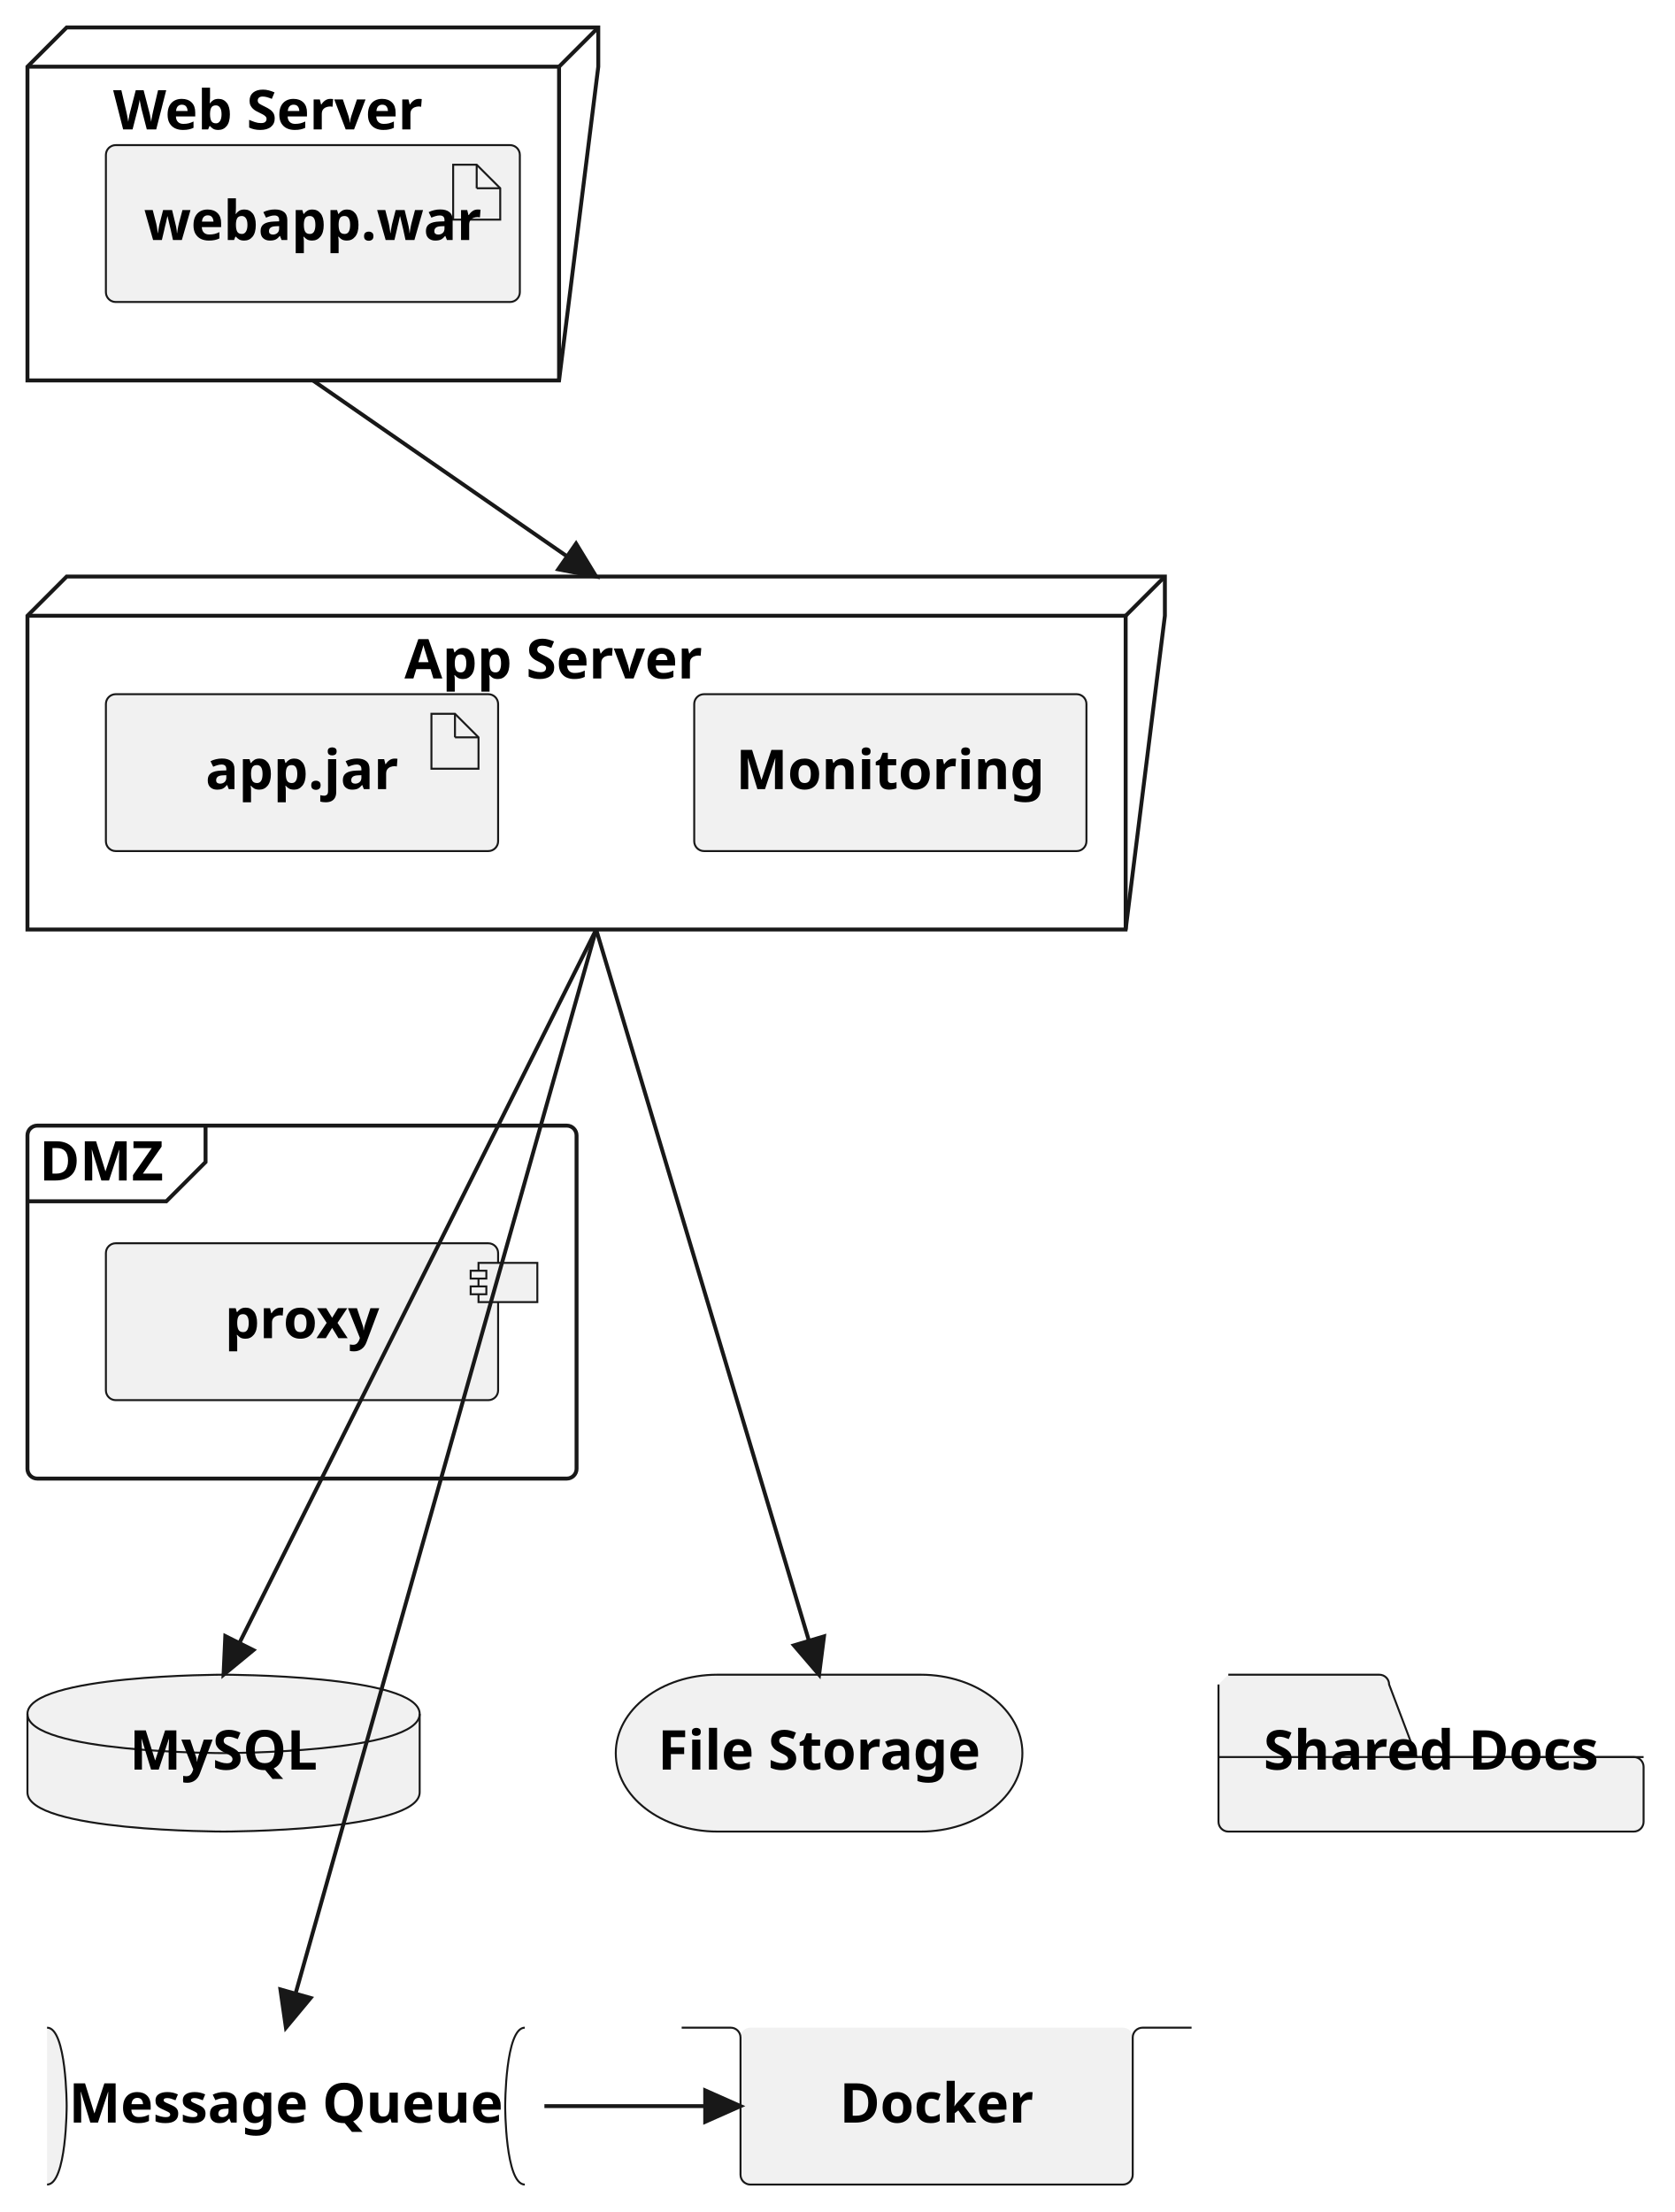
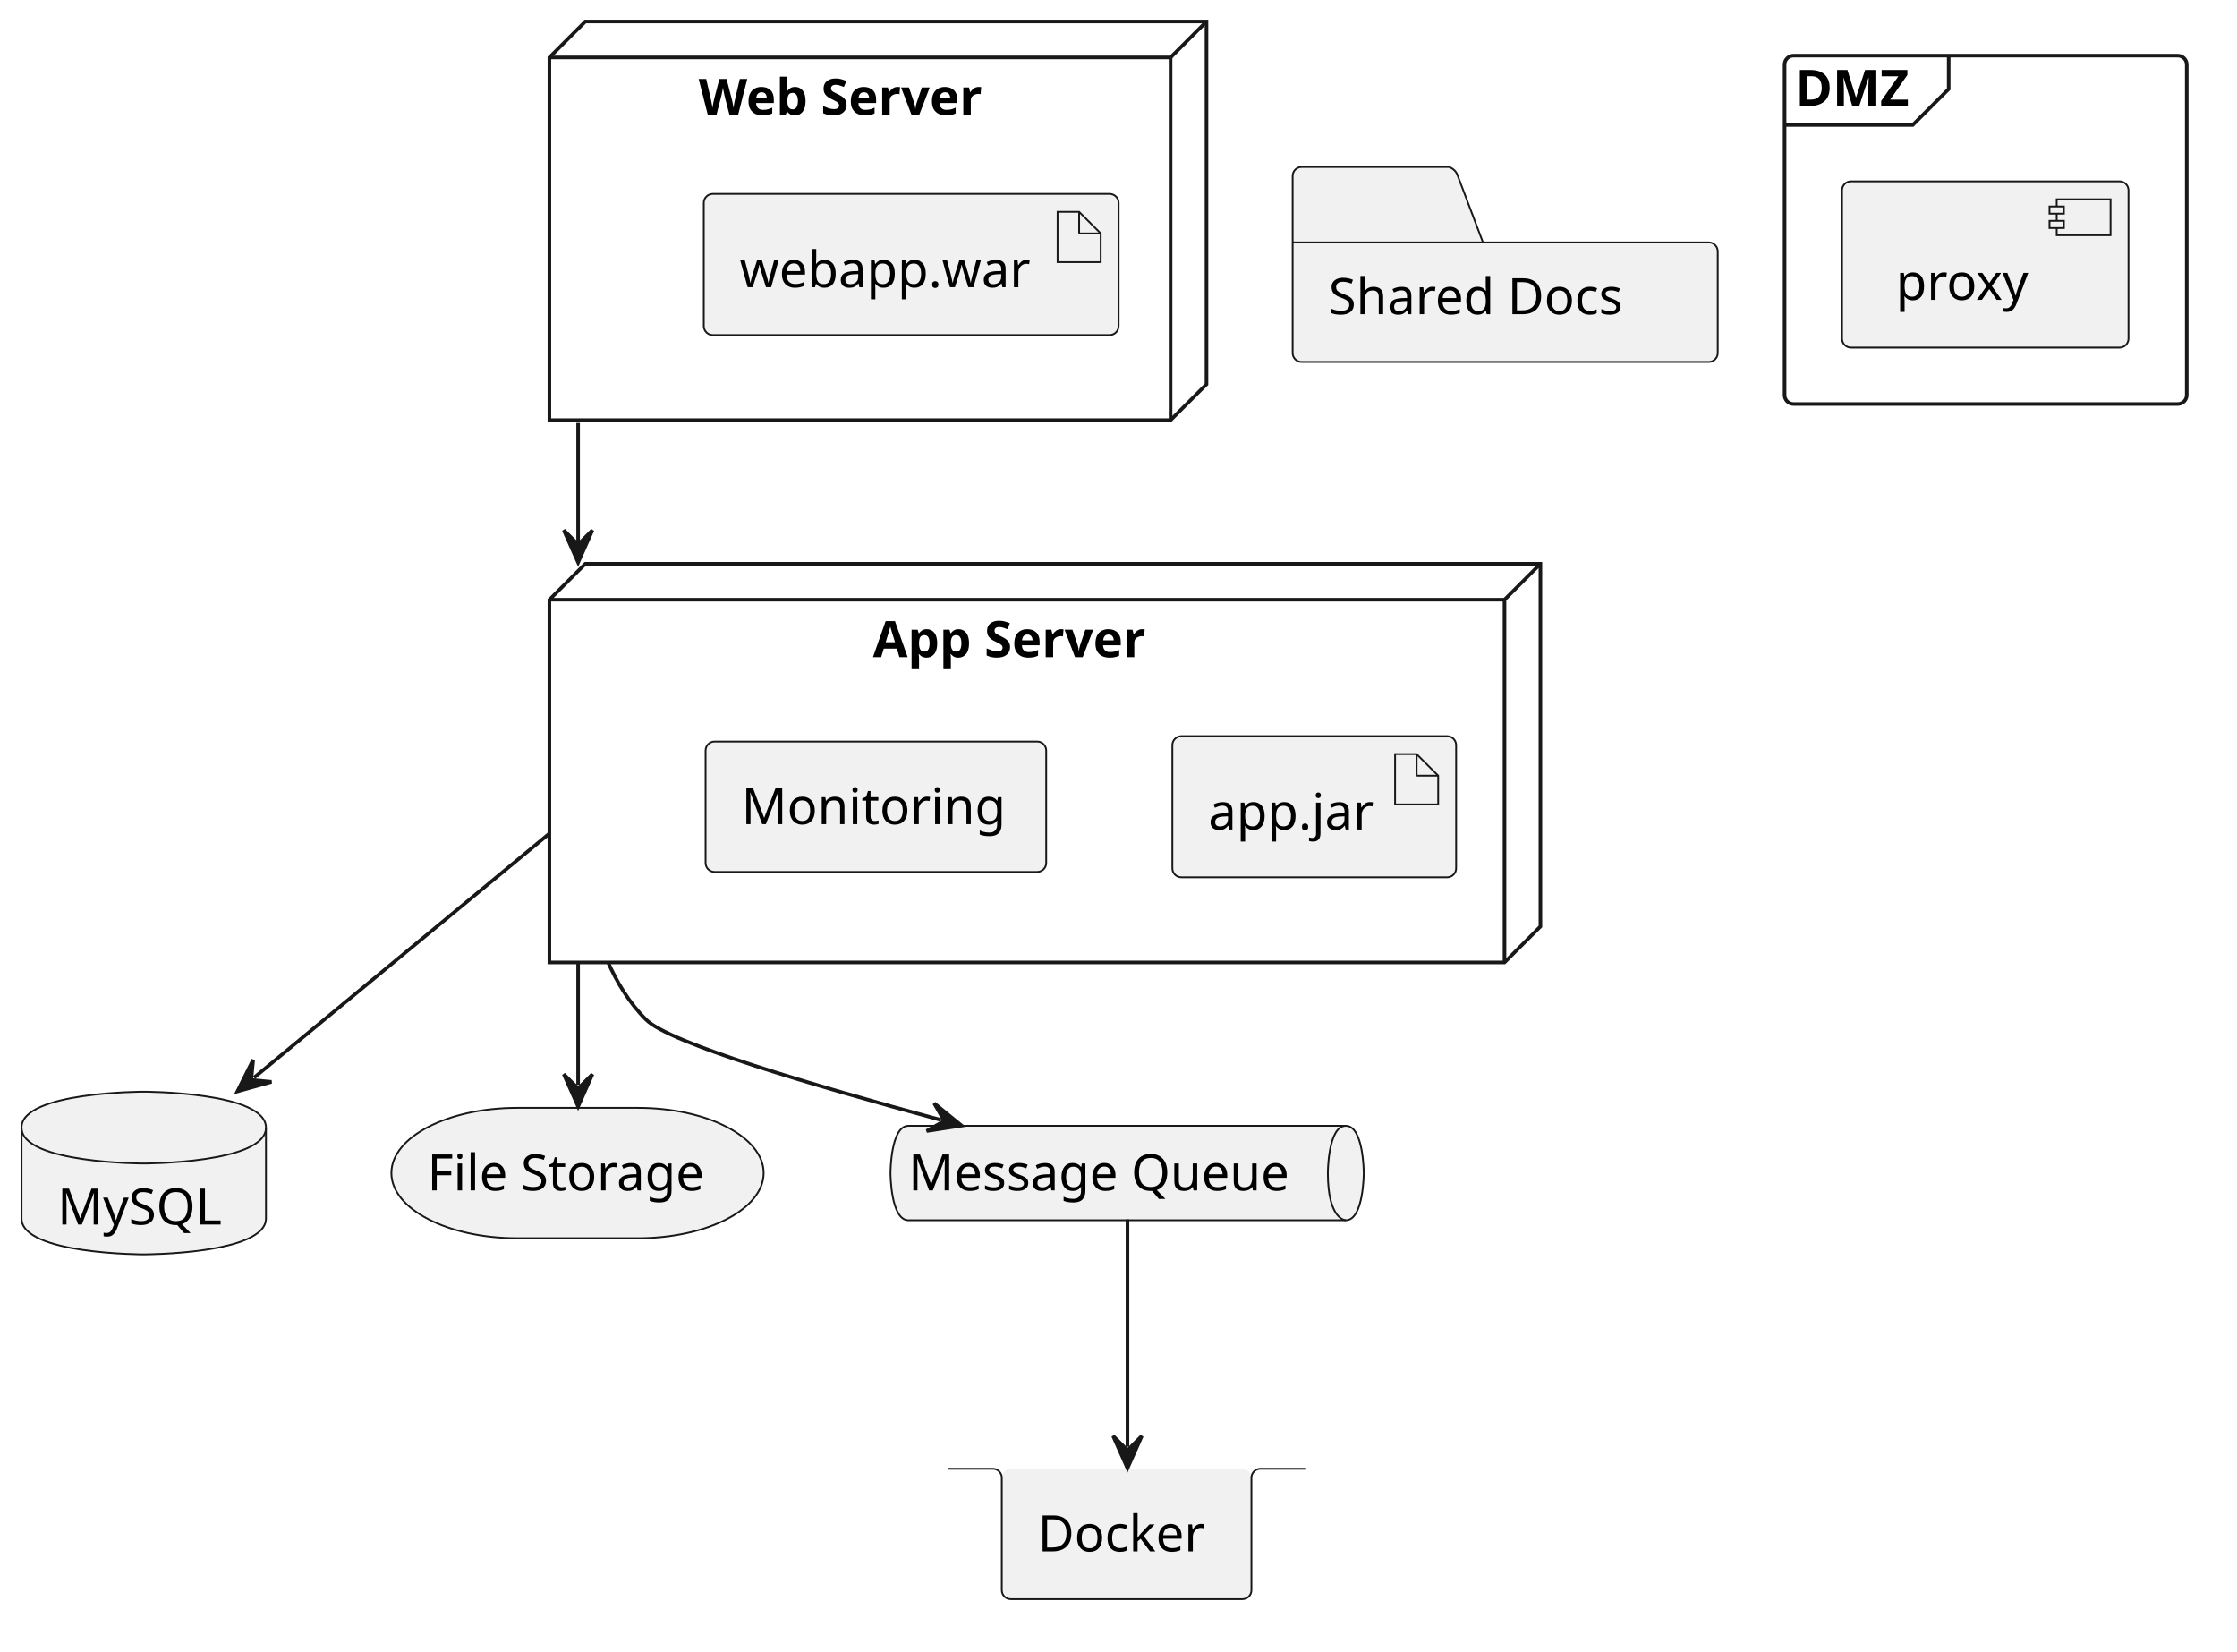
- <svg xmlns="http://www.w3.org/2000/svg" contentStyleType="text/css" data-diagram-type="DESCRIPTION" height="564px" preserveAspectRatio="none" style="width:427px;height:564px;background:#FFFFFF;" version="1.1" viewBox="0 0 427 564" width="427px" zoomAndPan="magnify">
+ <svg xmlns="http://www.w3.org/2000/svg" contentStyleType="text/css" data-diagram-type="DESCRIPTION" height="460px" preserveAspectRatio="none" style="width:623px;height:460px;background:#FFFFFF;" version="1.1" viewBox="0 0 623 460" width="623px" zoomAndPan="magnify">
  <defs />
  <g>
-     <g class="cluster" id="web">
-       <polygon fill="none" points="7,17,17,7,152.538,7,152.538,17,142.538,97,7,97" style="stroke:#181818;stroke-width:1;" />
-       <line style="stroke:#181818;stroke-width:1;" x1="142.538" x2="152.538" y1="17" y2="7" />
-       <line style="stroke:#181818;stroke-width:1;" x1="7" x2="142.538" y1="17" y2="17" />
-       <line style="stroke:#181818;stroke-width:1;" x1="142.538" x2="142.538" y1="17" y2="97" />
-       <text fill="#000000" font-family="sans-serif" font-size="14" font-weight="bold" lengthAdjust="spacing" textLength="91.841" x="28.849" y="32.995">Web Server</text>
+     <g class="cluster" data-qualified-name="web" data-source-line="1" id="ent0002">
+       <polygon fill="none" points="153,16,163,6,336,6,336,107,326,117,153,117,153,16" style="stroke:#181818;stroke-width:1;" />
+       <line style="stroke:#181818;stroke-width:1;" x1="326" x2="336" y1="16" y2="6" />
+       <line style="stroke:#181818;stroke-width:1;" x1="153" x2="326" y1="16" y2="16" />
+       <line style="stroke:#181818;stroke-width:1;" x1="326" x2="326" y1="16" y2="117" />
+       <text fill="#000000" font-family="sans-serif" font-size="14" font-weight="700" lengthAdjust="spacing" textLength="91.841" x="194.58" y="31.995">Web Server</text>
    </g>
-     <g class="cluster" id="app">
-       <polygon fill="none" points="7,157,17,147,297,147,297,157,287,237,7,237" style="stroke:#181818;stroke-width:1;" />
-       <line style="stroke:#181818;stroke-width:1;" x1="287" x2="297" y1="157" y2="147" />
-       <line style="stroke:#181818;stroke-width:1;" x1="7" x2="287" y1="157" y2="157" />
-       <line style="stroke:#181818;stroke-width:1;" x1="287" x2="287" y1="157" y2="237" />
-       <text fill="#000000" font-family="sans-serif" font-size="14" font-weight="bold" lengthAdjust="spacing" textLength="87.76" x="103.12" y="172.995">App Server</text>
+     <g class="cluster" data-qualified-name="app" data-source-line="4" id="ent0004">
+       <polygon fill="none" points="153,167,163,157,429,157,429,258,419,268,153,268,153,167" style="stroke:#181818;stroke-width:1;" />
+       <line style="stroke:#181818;stroke-width:1;" x1="419" x2="429" y1="167" y2="157" />
+       <line style="stroke:#181818;stroke-width:1;" x1="153" x2="419" y1="167" y2="167" />
+       <line style="stroke:#181818;stroke-width:1;" x1="419" x2="419" y1="167" y2="268" />
+       <text fill="#000000" font-family="sans-serif" font-size="14" font-weight="700" lengthAdjust="spacing" textLength="87.76" x="243.12" y="182.995">App Server</text>
    </g>
-     <g class="cluster" id="DMZ">
-       <rect fill="none" height="90" rx="2.5" ry="2.5" style="stroke:#181818;stroke-width:1;" width="140" x="7" y="287" />
-       <path d="M52.408,287 L52.408,296.297 L42.408,306.297 L7,306.297 " fill="none" style="stroke:#181818;stroke-width:1;" />
-       <text fill="#000000" font-family="sans-serif" font-size="14" font-weight="bold" lengthAdjust="spacing" textLength="35.704" x="10" y="300.995">DMZ</text>
+     <g class="cluster" data-qualified-name="DMZ" data-source-line="11" id="ent0010">
+       <rect fill="none" height="97" rx="2.5" ry="2.5" style="stroke:#181818;stroke-width:1;" width="112" x="497" y="15.5" />
+       <path d="M542.704,15.5 L542.704,24.797 L532.704,34.797 L497,34.797" fill="none" style="stroke:#181818;stroke-width:1;" />
+       <text fill="#000000" font-family="sans-serif" font-size="14" font-weight="700" lengthAdjust="spacing" textLength="35.704" x="500" y="29.495">DMZ</text>
    </g>
-     <g class="entity" id="war">
-       <rect fill="#F1F1F1" height="40" rx="2.5" ry="2.5" style="stroke:#181818;stroke-width:0.5;" width="105.538" x="27" y="37" />
-       <polygon fill="#F1F1F1" points="115.538,42,115.538,56,127.538,56,127.538,48,121.538,42" style="stroke:#181818;stroke-width:0.5;" />
-       <line style="stroke:#181818;stroke-width:0.5;" x1="121.538" x2="121.538" y1="42" y2="48" />
-       <line style="stroke:#181818;stroke-width:0.5;" x1="127.538" x2="121.538" y1="48" y2="48" />
-       <text fill="#000000" font-family="sans-serif" font-size="14" font-weight="bold" lengthAdjust="spacing" text-anchor="middle" textLength="96.544" x="79.769" y="61.2">webapp.war</text>
+     <g class="entity" data-qualified-name="web.war" data-source-line="2" id="ent0003">
+       <rect fill="#F1F1F1" height="39.297" rx="2.5" ry="2.5" style="stroke:#181818;stroke-width:0.5;" width="115.538" x="196" y="54" />
+       <polygon fill="#F1F1F1" points="294.538,59,294.538,73,306.538,73,306.538,65,300.538,59,294.538,59" style="stroke:#181818;stroke-width:0.5;" />
+       <line style="stroke:#181818;stroke-width:0.5;" x1="300.538" x2="300.538" y1="59" y2="65" />
+       <line style="stroke:#181818;stroke-width:0.5;" x1="306.538" x2="300.538" y1="65" y2="65" />
+       <text fill="#000000" font-family="sans-serif" font-size="14" lengthAdjust="spacing" textLength="85.538" x="206" y="79.995">webapp.war</text>
    </g>
-     <g class="entity" id="jar">
-       <rect fill="#F1F1F1" height="40" rx="2.5" ry="2.5" style="stroke:#181818;stroke-width:0.5;" width="100" x="27" y="177" />
-       <polygon fill="#F1F1F1" points="110,182,110,196,122,196,122,188,116,182" style="stroke:#181818;stroke-width:0.5;" />
-       <line style="stroke:#181818;stroke-width:0.5;" x1="116" x2="116" y1="182" y2="188" />
-       <line style="stroke:#181818;stroke-width:0.5;" x1="122" x2="116" y1="188" y2="188" />
-       <text fill="#000000" font-family="sans-serif" font-size="14" font-weight="bold" lengthAdjust="spacing" text-anchor="middle" textLength="55.959" x="77" y="201.2">app.jar</text>
+     <g class="entity" data-qualified-name="app.jar" data-source-line="5" id="ent0005">
+       <rect fill="#F1F1F1" height="39.297" rx="2.5" ry="2.5" style="stroke:#181818;stroke-width:0.5;" width="79.027" x="326.5" y="205" />
+       <polygon fill="#F1F1F1" points="388.527,210,388.527,224,400.527,224,400.527,216,394.527,210,388.527,210" style="stroke:#181818;stroke-width:0.5;" />
+       <line style="stroke:#181818;stroke-width:0.5;" x1="394.527" x2="394.527" y1="210" y2="216" />
+       <line style="stroke:#181818;stroke-width:0.5;" x1="400.527" x2="394.527" y1="216" y2="216" />
+       <text fill="#000000" font-family="sans-serif" font-size="14" lengthAdjust="spacing" textLength="49.027" x="336.5" y="230.995">app.jar</text>
    </g>
-     <g class="entity" id="mon">
-       <rect fill="#F1F1F1" height="40" rx="2.5" ry="2.5" style="stroke:#181818;stroke-width:0.5;" width="100" x="177" y="177" />
-       <text fill="#000000" font-family="sans-serif" font-size="14" font-weight="bold" lengthAdjust="spacing" text-anchor="middle" textLength="86.317" x="227" y="201.2">Monitoring</text>
+     <g class="entity" data-qualified-name="app.mon" data-source-line="6" id="ent0006">
+       <rect fill="#F1F1F1" height="36.297" rx="2.5" ry="2.5" style="stroke:#181818;stroke-width:0.5;" width="94.867" x="196.5" y="206.5" />
+       <text fill="#000000" font-family="sans-serif" font-size="14" lengthAdjust="spacing" textLength="74.867" x="206.5" y="229.495">Monitoring</text>
    </g>
-     <g class="entity" id="proxy">
-       <rect fill="#F1F1F1" height="40" rx="2.5" ry="2.5" style="stroke:#181818;stroke-width:0.5;" width="100" x="27" y="317" />
-       <rect fill="#F1F1F1" height="10" style="stroke:#181818;stroke-width:0.5;" width="15" x="122" y="322" />
-       <rect fill="#F1F1F1" height="2" style="stroke:#181818;stroke-width:0.5;" width="4" x="120" y="324" />
-       <rect fill="#F1F1F1" height="2" style="stroke:#181818;stroke-width:0.5;" width="4" x="120" y="328" />
-       <text fill="#000000" font-family="sans-serif" font-size="14" font-weight="bold" lengthAdjust="spacing" text-anchor="middle" textLength="44.7" x="77" y="341.2">proxy</text>
+     <g class="entity" data-qualified-name="DMZ.proxy" data-source-line="12" id="ent0011">
+       <rect fill="#F1F1F1" height="46.297" rx="2.5" ry="2.5" style="stroke:#181818;stroke-width:0.5;" width="79.778" x="513" y="50.5" />
+       <rect fill="#F1F1F1" height="10" style="stroke:#181818;stroke-width:0.5;" width="15" x="572.778" y="55.5" />
+       <rect fill="#F1F1F1" height="2" style="stroke:#181818;stroke-width:0.5;" width="4" x="570.778" y="57.5" />
+       <rect fill="#F1F1F1" height="2" style="stroke:#181818;stroke-width:0.5;" width="4" x="570.778" y="61.5" />
+       <text fill="#000000" font-family="sans-serif" font-size="14" lengthAdjust="spacing" textLength="39.778" x="528" y="83.495">proxy</text>
    </g>
-     <g class="entity" id="db">
-       <path d="M7,437 C7,427 57,427 57,427 C57,427 107,427 107,437 L107,457 C107,467 57,467 57,467 C57,467 7,467 7,457 L7,437 " fill="#F1F1F1" style="stroke:#181818;stroke-width:0.5;" />
-       <path d="M7,437 C7,447 57,447 57,447 C57,447 107,447 107,437 " fill="none" style="stroke:#181818;stroke-width:0.5;" />
-       <text fill="#000000" font-family="sans-serif" font-size="14" font-weight="bold" lengthAdjust="spacing" text-anchor="middle" textLength="53.963" x="57" y="451.2">MySQL</text>
+     <g class="entity" data-qualified-name="db" data-source-line="8" id="ent0007">
+       <path d="M6,314 C6,304 40.035,304 40.035,304 C40.035,304 74.07,304 74.07,314 L74.07,339.297 C74.07,349.297 40.035,349.297 40.035,349.297 C40.035,349.297 6,349.297 6,339.297 L6,314" fill="#F1F1F1" style="stroke:#181818;stroke-width:0.5;" />
+       <path d="M6,314 C6,324 40.035,324 40.035,324 C40.035,324 74.07,324 74.07,314" fill="none" style="stroke:#181818;stroke-width:0.5;" />
+       <text fill="#000000" font-family="sans-serif" font-size="14" lengthAdjust="spacing" textLength="48.07" x="16" y="340.995">MySQL</text>
    </g>
-     <g class="entity" id="fs">
-       <rect fill="#F1F1F1" height="40" rx="25.918" ry="25.918" style="stroke:#181818;stroke-width:0.5;" width="103.672" x="157" y="427" />
-       <text fill="#000000" font-family="sans-serif" font-size="14" font-weight="bold" lengthAdjust="spacing" text-anchor="middle" textLength="95.792" x="208.836" y="451.2">File Storage</text>
+     <g class="entity" data-qualified-name="fs" data-source-line="9" id="ent0008">
+       <rect fill="#F1F1F1" height="36.297" rx="35" ry="35" style="stroke:#181818;stroke-width:0.5;" width="103.672" x="109" y="308.5" />
+       <text fill="#000000" font-family="sans-serif" font-size="14" lengthAdjust="spacing" textLength="83.672" x="119" y="331.495">File Storage</text>
    </g>
-     <g class="entity" id="docs">
-       <path d="M313.172,427 L351.672,427 A2.5,2.5 0 0 1 354.172,429.5 L361.172,448 L416.554,448 A2.5,2.5 0 0 1 419.054,450.5 L419.054,464.5 A2.5,2.5 0 0 1 416.554,467 L313.172,467 A2.5,2.5 0 0 1 310.672,464.5 L310.672,429.5 " fill="#F1F1F1" style="stroke:#181818;stroke-width:0.5;" />
-       <line style="stroke:#181818;stroke-width:0.5;" x1="310.672" x2="419.054" y1="448" y2="448" />
-       <text fill="#000000" font-family="sans-serif" font-size="14" font-weight="bold" lengthAdjust="spacing" text-anchor="middle" textLength="98.663" x="364.863" y="451.2">Shared Docs</text>
+     <g class="entity" data-qualified-name="docs" data-source-line="10" id="ent0009">
+       <path d="M362.5,46.5 L403.5,46.5 A3.75,3.75 0 0 1 406,49 L413,67.5 L475.882,67.5 A2.5,2.5 0 0 1 478.382,70 L478.382,98.297 A2.5,2.5 0 0 1 475.882,100.797 L362.5,100.797 A2.5,2.5 0 0 1 360,98.297 L360,49 A2.5,2.5 0 0 1 362.5,46.5" fill="#F1F1F1" style="stroke:#181818;stroke-width:0.5;" />
+       <line style="stroke:#181818;stroke-width:0.5;" x1="360" x2="413" y1="67.5" y2="67.5" />
+       <text fill="#000000" font-family="sans-serif" font-size="14" lengthAdjust="spacing" textLength="88.382" x="370" y="87.495">Shared Docs</text>
    </g>
-     <g class="entity" id="mq">
-       <path d="M12,517 C17,517 17,537 17,537 C17,537 17,557 12,557 " fill="#F1F1F1" style="stroke:#181818;stroke-width:0.5;" />
-       <path d="M133.802,517 C128.802,517 128.802,537 128.802,537 C128.802,537 128.802,557 133.802,557 " fill="none" style="stroke:#181818;stroke-width:0.5;" />
-       <text fill="#000000" font-family="sans-serif" font-size="14" font-weight="bold" lengthAdjust="spacing" text-anchor="middle" textLength="124.756" x="72.901" y="541.2">Message Queue</text>
+     <g class="entity" data-qualified-name="mq" data-source-line="14" id="ent0012">
+       <path d="M253,313.5 L374.802,313.5 C379.802,313.5 379.802,326.648 379.802,326.648 C379.802,326.648 379.802,339.797 374.802,339.797 L253,339.797 C248,339.797 248,326.648 248,326.648 C248,326.648 248,313.5 253,313.5" fill="#F1F1F1" style="stroke:#181818;stroke-width:0.5;" />
+       <path d="M374.802,313.5 C369.802,313.5 369.802,326.648 369.802,326.648 C369.802,339.797 374.802,339.797 374.802,339.797" fill="none" style="stroke:#181818;stroke-width:0.5;" />
+       <text fill="#000000" font-family="sans-serif" font-size="14" lengthAdjust="spacing" textLength="111.802" x="253" y="331.495">Message Queue</text>
    </g>
-     <g class="entity" id="docker">
-       <rect fill="#F1F1F1" height="40" rx="2.5" ry="2.5" style="stroke:none;stroke-width:0.5;" width="100" x="188.802" y="517" />
-       <path d="M173.802,517 L186.302,517 A2.5,2.5 0 0 1 188.802,519.5 L188.802,554.5 A2.5,2.5 0 0 0 191.302,557 L286.302,557 A2.5,2.5 0 0 0 288.802,554.5 L288.802,519.5 A2.5,2.5 0 0 1 291.302,517 L303.802,517 " fill="none" style="stroke:#181818;stroke-width:0.5;" />
-       <text fill="#000000" font-family="sans-serif" font-size="14" font-weight="bold" lengthAdjust="spacing" text-anchor="middle" textLength="55.248" x="238.802" y="541.2">Docker</text>
+     <g class="entity" data-qualified-name="docker" data-source-line="15" id="ent0013">
+       <rect fill="#F1F1F1" height="36.297" rx="2.5" ry="2.5" style="stroke:none;stroke-width:0.5;" width="69.519" x="279" y="409" />
+       <path d="M264,409 L276.5,409 A2.5,2.5 0 0 1 279,411.5 L279,442.797 A2.5,2.5 0 0 0 281.5,445.297 L346.019,445.297 A2.5,2.5 0 0 0 348.519,442.797 L348.519,411.5 A2.5,2.5 0 0 1 351.019,409 L363.519,409" fill="none" style="stroke:#181818;stroke-width:0.5;" />
+       <text fill="#000000" font-family="sans-serif" font-size="14" lengthAdjust="spacing" textLength="49.52" x="289" y="431.995">Docker</text>
    </g>
-     <g class="link" id="web-to-app">
-       <path d="M79.769,97 C152,147 152,147 152,147 " fill="none" id="web-to-app" style="stroke:#181818;stroke-width:1;" />
-       <polygon fill="#181818" points="142.323,145.166,152,147,146.877,138.589,142.323,145.166" style="stroke:#181818;stroke-width:1;" />
+     <g class="link" data-entity-1="ent0002" data-entity-2="ent0004" data-link-type="dependency" data-source-line="17" id="lnk14">
+       <path d="M161,117.765 C161,118.282 161,118.802 161,119.325 C161,120.369 161,121.422 161,122.484 C161,130.98 161,140.004 161,149.028 C161,151.283 161,153.539 161,155.787 C161,156.068 161,150.349 161,150.629" fill="none" id="web-to-app" style="stroke:#181818;stroke-width:1;" />
+       <polygon fill="#181818" points="161,156.629,165,147.629,161,151.629,157,147.629,161,156.629" style="stroke:#181818;stroke-width:1;" />
    </g>
-     <g class="link" id="app-to-db">
-       <path d="M152,237 C57,427 57,427 57,427 " fill="none" id="app-to-db" style="stroke:#181818;stroke-width:1;" />
-       <polygon fill="#181818" points="57.447,417.161,57,427,64.603,420.739,57.447,417.161" style="stroke:#181818;stroke-width:1;" />
+     <g class="link" data-entity-1="ent0004" data-entity-2="ent0007" data-link-type="dependency" data-source-line="18" id="lnk15">
+       <path d="M152.954,232.147 C152.868,232.218 152.782,232.289 152.695,232.361 C152.521,232.505 152.345,232.65 152.166,232.798 C151.452,233.388 150.7,234.01 149.914,234.659 C143.625,239.857 135.117,246.889 125.601,254.754 C106.57,270.483 88.135,285.718 70.745,300.088" fill="none" id="app-to-db" style="stroke:#181818;stroke-width:1;" />
+       <polygon fill="#181818" points="66.12,303.91,75.606,301.26,69.974,300.725,70.51,295.094,66.12,303.91" style="stroke:#181818;stroke-width:1;" />
    </g>
-     <g class="link" id="app-to-fs">
-       <path d="M152,237 C208.836,427 208.836,427 208.836,427 " fill="none" id="app-to-fs" style="stroke:#181818;stroke-width:1;" />
-       <polygon fill="#181818" points="202.424,419.524,208.836,427,210.089,417.231,202.424,419.524" style="stroke:#181818;stroke-width:1;" />
+     <g class="link" data-entity-1="ent0004" data-entity-2="ent0008" data-link-type="dependency" data-source-line="19" id="lnk16">
+       <path d="M161,268.169 C161,268.308 161,268.448 161,268.587 C161,269.144 161,269.702 161,270.261 C161,274.734 161,279.263 161,283.703 C161,292.584 161,295.11 161,302.12" fill="none" id="app-to-fs" style="stroke:#181818;stroke-width:1;" />
+       <polygon fill="#181818" points="161,308.12,165,299.12,161,303.12,157,299.12,161,308.12" style="stroke:#181818;stroke-width:1;" />
    </g>
-     <g class="link" id="app-to-mq">
-       <path d="M152,237 C72.901,517 72.901,517 72.901,517 " fill="none" id="app-to-mq" style="stroke:#181818;stroke-width:1;" />
-       <polygon fill="#181818" points="71.498,507.252,72.901,517,79.197,509.426,71.498,507.252" style="stroke:#181818;stroke-width:1;" />
+     <g class="link" data-entity-1="ent0004" data-entity-2="ent0012" data-link-type="dependency" data-source-line="20" id="lnk17">
+       <path d="M169.458,268.222 C169.501,268.318 169.544,268.413 169.588,268.509 C169.761,268.891 169.938,269.272 170.119,269.651 C170.48,270.41 170.856,271.161 171.246,271.904 C172.027,273.39 172.867,274.842 173.771,276.246 C175.579,279.055 177.644,281.675 180,284 C186.52,290.43 225.899,302.08 262.019,311.87" fill="none" id="app-to-mq" style="stroke:#181818;stroke-width:1;" />
+       <polygon fill="#181818" points="267.81,313.44,260.17,307.225,262.984,312.132,258.077,314.946,267.81,313.44" style="stroke:#181818;stroke-width:1;" />
    </g>
-     <g class="link" id="mq-to-docker">
-       <path d="M138.802,537 C188.802,537 188.802,537 188.802,537 " fill="none" id="mq-to-docker" style="stroke:#181818;stroke-width:1;" />
-       <polygon fill="#181818" points="179.802,541,188.802,537,179.802,533,179.802,541" style="stroke:#181818;stroke-width:1;" />
+     <g class="link" data-entity-1="ent0012" data-entity-2="ent0013" data-link-type="dependency" data-source-line="21" id="lnk18">
+       <path d="M314,339.58 C314,356.94 314,383.04 314,402.86" fill="none" id="mq-to-docker" style="stroke:#181818;stroke-width:1;" />
+       <polygon fill="#181818" points="314,408.86,318,399.86,314,403.86,310,399.86,314,408.86" style="stroke:#181818;stroke-width:1;" />
    </g>
  </g>
</svg>
